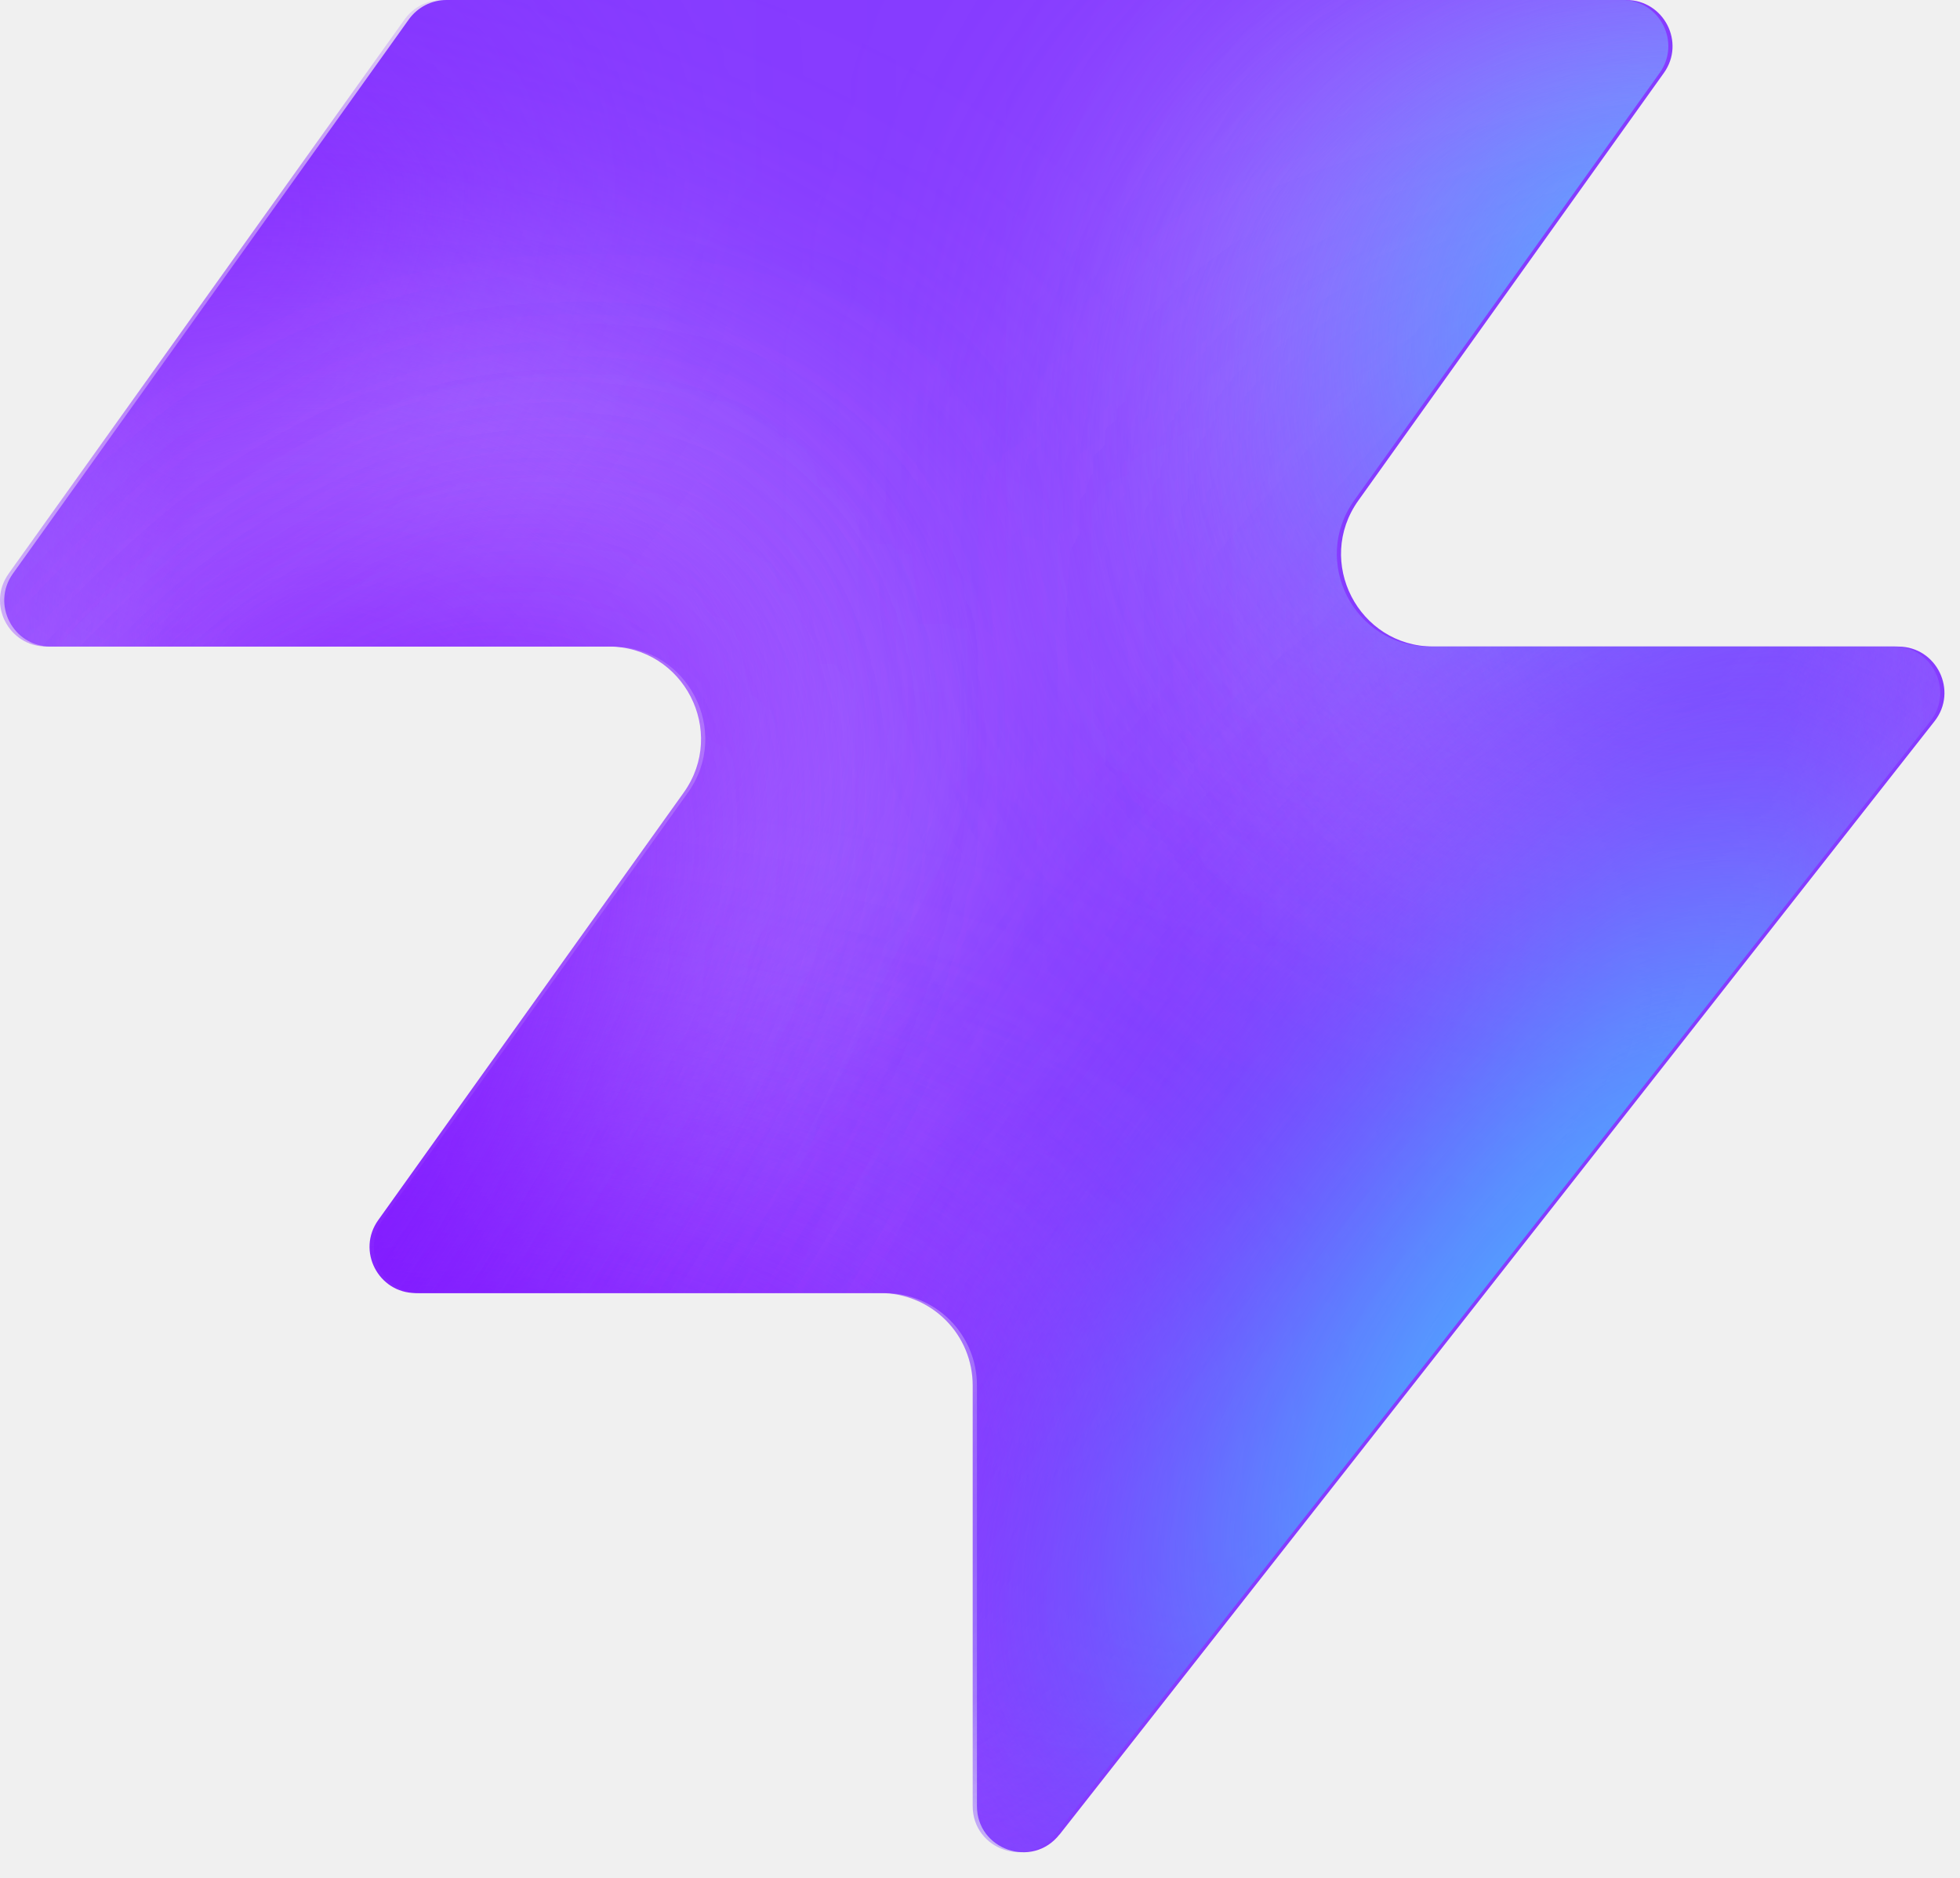
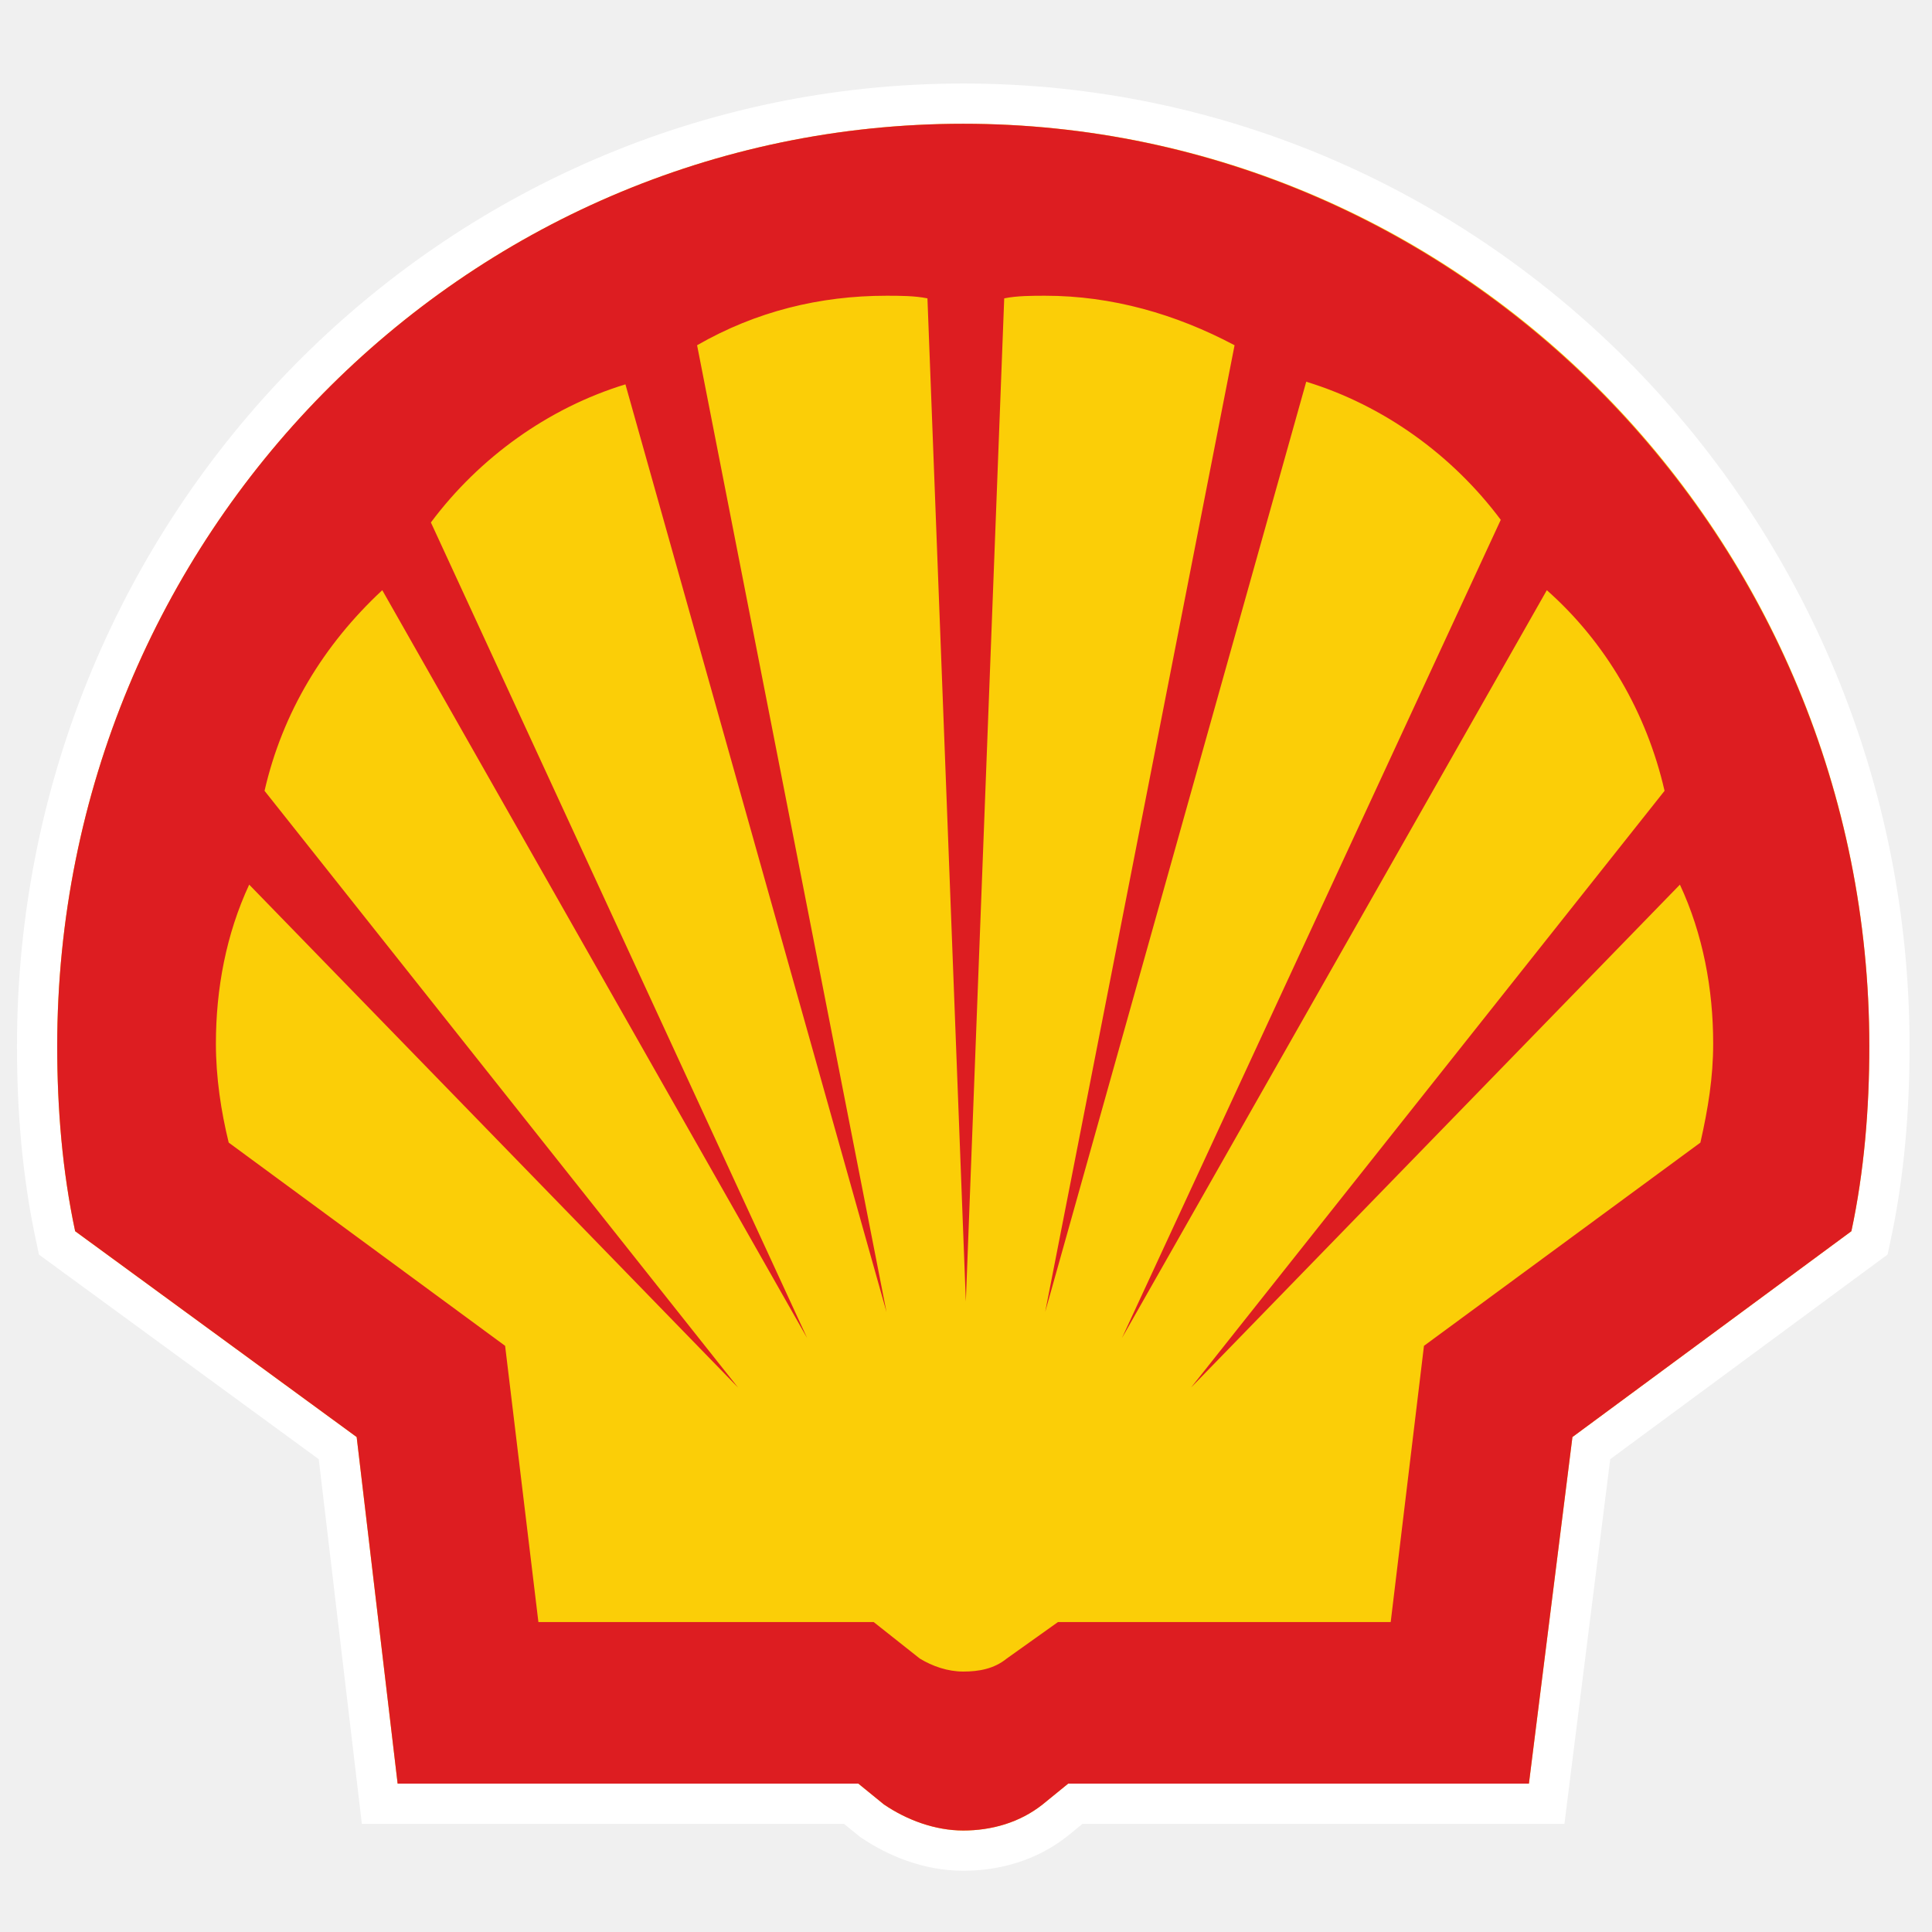
- <svg xmlns="http://www.w3.org/2000/svg" width="48" height="46" fill="none" viewBox="0 0 48 46">
-   <path fill="#863bff" d="M25.946 44.938c-.664.845-2.021.375-2.021-.698V33.937a2.26 2.26 0 0 0-2.262-2.262H10.287c-.92 0-1.456-1.04-.92-1.788l7.48-10.471c1.07-1.497 0-3.578-1.842-3.578H1.237c-.92 0-1.456-1.04-.92-1.788L10.013.474c.214-.297.556-.474.92-.474h28.894c.92 0 1.456 1.04.92 1.788l-7.48 10.471c-1.07 1.498 0 3.579 1.842 3.579h11.377c.943 0 1.473 1.088.89 1.83L25.947 44.94z" style="fill:#863bff;fill:color(display-p3 .525 .23 1);fill-opacity:1" />
-   <mask id="a" width="48" height="46" x="0" y="0" maskUnits="userSpaceOnUse" style="mask-type:alpha">
-     <path fill="#000" d="M25.842 44.938c-.664.844-2.021.375-2.021-.698V33.937a2.26 2.26 0 0 0-2.262-2.262H10.183c-.92 0-1.456-1.04-.92-1.788l7.48-10.471c1.07-1.498 0-3.579-1.842-3.579H1.133c-.92 0-1.456-1.04-.92-1.787L9.91.473c.214-.297.556-.474.92-.474h28.894c.92 0 1.456 1.04.92 1.788l-7.48 10.471c-1.07 1.498 0 3.578 1.842 3.578h11.377c.943 0 1.473 1.088.89 1.832L25.843 44.94z" style="fill:#000;fill-opacity:1" />
-   </mask>
-   <g mask="url(#a)">
-     <g filter="url(#b)">
-       <ellipse cx="5.508" cy="14.704" fill="#ede6ff" rx="5.508" ry="14.704" style="fill:#ede6ff;fill:color(display-p3 .927 .903 1);fill-opacity:1" transform="matrix(.00324 1 1 -.00324 -4.47 31.516)" />
-     </g>
-     <g filter="url(#c)">
-       <ellipse cx="10.399" cy="29.851" fill="#ede6ff" rx="10.399" ry="29.851" style="fill:#ede6ff;fill:color(display-p3 .927 .903 1);fill-opacity:1" transform="matrix(.00324 1 1 -.00324 -39.328 7.883)" />
-     </g>
-     <g filter="url(#d)">
-       <ellipse cx="5.508" cy="30.487" fill="#7e14ff" rx="5.508" ry="30.487" style="fill:#7e14ff;fill:color(display-p3 .492 .077 1);fill-opacity:1" transform="rotate(89.814 -25.913 -14.639)scale(1 -1)" />
-     </g>
-     <g filter="url(#e)">
-       <ellipse cx="5.508" cy="30.599" fill="#7e14ff" rx="5.508" ry="30.599" style="fill:#7e14ff;fill:color(display-p3 .492 .077 1);fill-opacity:1" transform="rotate(89.814 -32.644 -3.334)scale(1 -1)" />
-     </g>
-     <g filter="url(#f)">
-       <ellipse cx="5.508" cy="30.599" fill="#7e14ff" rx="5.508" ry="30.599" style="fill:#7e14ff;fill:color(display-p3 .492 .077 1);fill-opacity:1" transform="matrix(.00324 1 1 -.00324 -34.34 30.47)" />
-     </g>
-     <g filter="url(#g)">
-       <ellipse cx="14.072" cy="22.078" fill="#ede6ff" rx="14.072" ry="22.078" style="fill:#ede6ff;fill:color(display-p3 .927 .903 1);fill-opacity:1" transform="rotate(93.35 24.506 48.493)scale(-1 1)" />
-     </g>
-     <g filter="url(#h)">
-       <ellipse cx="3.47" cy="21.501" fill="#7e14ff" rx="3.47" ry="21.501" style="fill:#7e14ff;fill:color(display-p3 .492 .077 1);fill-opacity:1" transform="rotate(89.009 28.708 47.59)scale(-1 1)" />
-     </g>
-     <g filter="url(#i)">
-       <ellipse cx="3.47" cy="21.501" fill="#7e14ff" rx="3.47" ry="21.501" style="fill:#7e14ff;fill:color(display-p3 .492 .077 1);fill-opacity:1" transform="rotate(89.009 28.708 47.59)scale(-1 1)" />
-     </g>
-     <g filter="url(#j)">
-       <ellipse cx=".387" cy="8.972" fill="#7e14ff" rx="4.407" ry="29.108" style="fill:#7e14ff;fill:color(display-p3 .492 .077 1);fill-opacity:1" transform="rotate(39.51 .387 8.972)" />
-     </g>
-     <g filter="url(#k)">
-       <ellipse cx="47.523" cy="-6.092" fill="#7e14ff" rx="4.407" ry="29.108" style="fill:#7e14ff;fill:color(display-p3 .492 .077 1);fill-opacity:1" transform="rotate(37.892 47.523 -6.092)" />
-     </g>
-     <g filter="url(#l)">
-       <ellipse cx="41.412" cy="6.333" fill="#47bfff" rx="5.971" ry="9.665" style="fill:#47bfff;fill:color(display-p3 .28 .748 1);fill-opacity:1" transform="rotate(37.892 41.412 6.333)" />
-     </g>
-     <g filter="url(#m)">
-       <ellipse cx="-1.879" cy="38.332" fill="#7e14ff" rx="4.407" ry="29.108" style="fill:#7e14ff;fill:color(display-p3 .492 .077 1);fill-opacity:1" transform="rotate(37.892 -1.88 38.332)" />
-     </g>
-     <g filter="url(#n)">
-       <ellipse cx="-1.879" cy="38.332" fill="#7e14ff" rx="4.407" ry="29.108" style="fill:#7e14ff;fill:color(display-p3 .492 .077 1);fill-opacity:1" transform="rotate(37.892 -1.88 38.332)" />
-     </g>
-     <g filter="url(#o)">
-       <ellipse cx="35.651" cy="29.907" fill="#7e14ff" rx="4.407" ry="29.108" style="fill:#7e14ff;fill:color(display-p3 .492 .077 1);fill-opacity:1" transform="rotate(37.892 35.651 29.907)" />
-     </g>
-     <g filter="url(#p)">
-       <ellipse cx="38.418" cy="32.4" fill="#47bfff" rx="5.971" ry="15.297" style="fill:#47bfff;fill:color(display-p3 .28 .748 1);fill-opacity:1" transform="rotate(37.892 38.418 32.4)" />
-     </g>
-   </g>
-   <defs>
-     <filter id="b" width="60.045" height="41.654" x="-19.77" y="16.149" color-interpolation-filters="sRGB" filterUnits="userSpaceOnUse">
-       <feFlood flood-opacity="0" result="BackgroundImageFix" />
-       <feBlend in="SourceGraphic" in2="BackgroundImageFix" result="shape" />
-       <feGaussianBlur result="effect1_foregroundBlur_2002_17158" stdDeviation="7.659" />
-     </filter>
-     <filter id="c" width="90.34" height="51.437" x="-54.613" y="-7.533" color-interpolation-filters="sRGB" filterUnits="userSpaceOnUse">
-       <feFlood flood-opacity="0" result="BackgroundImageFix" />
-       <feBlend in="SourceGraphic" in2="BackgroundImageFix" result="shape" />
-       <feGaussianBlur result="effect1_foregroundBlur_2002_17158" stdDeviation="7.659" />
-     </filter>
-     <filter id="d" width="79.355" height="29.4" x="-49.64" y="2.03" color-interpolation-filters="sRGB" filterUnits="userSpaceOnUse">
-       <feFlood flood-opacity="0" result="BackgroundImageFix" />
-       <feBlend in="SourceGraphic" in2="BackgroundImageFix" result="shape" />
-       <feGaussianBlur result="effect1_foregroundBlur_2002_17158" stdDeviation="4.596" />
-     </filter>
-     <filter id="e" width="79.579" height="29.4" x="-45.045" y="20.029" color-interpolation-filters="sRGB" filterUnits="userSpaceOnUse">
-       <feFlood flood-opacity="0" result="BackgroundImageFix" />
-       <feBlend in="SourceGraphic" in2="BackgroundImageFix" result="shape" />
-       <feGaussianBlur result="effect1_foregroundBlur_2002_17158" stdDeviation="4.596" />
-     </filter>
-     <filter id="f" width="79.579" height="29.4" x="-43.513" y="21.178" color-interpolation-filters="sRGB" filterUnits="userSpaceOnUse">
-       <feFlood flood-opacity="0" result="BackgroundImageFix" />
-       <feBlend in="SourceGraphic" in2="BackgroundImageFix" result="shape" />
-       <feGaussianBlur result="effect1_foregroundBlur_2002_17158" stdDeviation="4.596" />
-     </filter>
-     <filter id="g" width="74.749" height="58.852" x="15.756" y="-17.901" color-interpolation-filters="sRGB" filterUnits="userSpaceOnUse">
-       <feFlood flood-opacity="0" result="BackgroundImageFix" />
-       <feBlend in="SourceGraphic" in2="BackgroundImageFix" result="shape" />
-       <feGaussianBlur result="effect1_foregroundBlur_2002_17158" stdDeviation="7.659" />
-     </filter>
-     <filter id="h" width="61.377" height="25.362" x="23.548" y="2.284" color-interpolation-filters="sRGB" filterUnits="userSpaceOnUse">
-       <feFlood flood-opacity="0" result="BackgroundImageFix" />
-       <feBlend in="SourceGraphic" in2="BackgroundImageFix" result="shape" />
-       <feGaussianBlur result="effect1_foregroundBlur_2002_17158" stdDeviation="4.596" />
-     </filter>
-     <filter id="i" width="61.377" height="25.362" x="23.548" y="2.284" color-interpolation-filters="sRGB" filterUnits="userSpaceOnUse">
-       <feFlood flood-opacity="0" result="BackgroundImageFix" />
-       <feBlend in="SourceGraphic" in2="BackgroundImageFix" result="shape" />
-       <feGaussianBlur result="effect1_foregroundBlur_2002_17158" stdDeviation="4.596" />
-     </filter>
-     <filter id="j" width="56.045" height="63.649" x="-27.636" y="-22.853" color-interpolation-filters="sRGB" filterUnits="userSpaceOnUse">
-       <feFlood flood-opacity="0" result="BackgroundImageFix" />
-       <feBlend in="SourceGraphic" in2="BackgroundImageFix" result="shape" />
-       <feGaussianBlur result="effect1_foregroundBlur_2002_17158" stdDeviation="4.596" />
-     </filter>
-     <filter id="k" width="54.814" height="64.646" x="20.116" y="-38.415" color-interpolation-filters="sRGB" filterUnits="userSpaceOnUse">
-       <feFlood flood-opacity="0" result="BackgroundImageFix" />
-       <feBlend in="SourceGraphic" in2="BackgroundImageFix" result="shape" />
-       <feGaussianBlur result="effect1_foregroundBlur_2002_17158" stdDeviation="4.596" />
-     </filter>
-     <filter id="l" width="33.541" height="35.313" x="24.641" y="-11.323" color-interpolation-filters="sRGB" filterUnits="userSpaceOnUse">
-       <feFlood flood-opacity="0" result="BackgroundImageFix" />
-       <feBlend in="SourceGraphic" in2="BackgroundImageFix" result="shape" />
-       <feGaussianBlur result="effect1_foregroundBlur_2002_17158" stdDeviation="4.596" />
-     </filter>
-     <filter id="m" width="54.814" height="64.646" x="-29.286" y="6.009" color-interpolation-filters="sRGB" filterUnits="userSpaceOnUse">
-       <feFlood flood-opacity="0" result="BackgroundImageFix" />
-       <feBlend in="SourceGraphic" in2="BackgroundImageFix" result="shape" />
-       <feGaussianBlur result="effect1_foregroundBlur_2002_17158" stdDeviation="4.596" />
-     </filter>
-     <filter id="n" width="54.814" height="64.646" x="-29.286" y="6.009" color-interpolation-filters="sRGB" filterUnits="userSpaceOnUse">
-       <feFlood flood-opacity="0" result="BackgroundImageFix" />
-       <feBlend in="SourceGraphic" in2="BackgroundImageFix" result="shape" />
-       <feGaussianBlur result="effect1_foregroundBlur_2002_17158" stdDeviation="4.596" />
-     </filter>
-     <filter id="o" width="54.814" height="64.646" x="8.244" y="-2.416" color-interpolation-filters="sRGB" filterUnits="userSpaceOnUse">
-       <feFlood flood-opacity="0" result="BackgroundImageFix" />
-       <feBlend in="SourceGraphic" in2="BackgroundImageFix" result="shape" />
-       <feGaussianBlur result="effect1_foregroundBlur_2002_17158" stdDeviation="4.596" />
-     </filter>
-     <filter id="p" width="39.409" height="43.623" x="18.713" y="10.588" color-interpolation-filters="sRGB" filterUnits="userSpaceOnUse">
-       <feFlood flood-opacity="0" result="BackgroundImageFix" />
-       <feBlend in="SourceGraphic" in2="BackgroundImageFix" result="shape" />
-       <feGaussianBlur result="effect1_foregroundBlur_2002_17158" stdDeviation="4.596" />
-     </filter>
-   </defs>
+ <svg xmlns="http://www.w3.org/2000/svg" width="96" height="96" viewBox="0 0 96 96" fill="none">
+   <path d="M18.765 88.743L18.869 89.626H19.758H42.294L43.29 90.437L43.324 90.465L43.36 90.489C44.636 91.355 46.227 91.957 47.864 91.957C49.445 91.957 51.075 91.517 52.428 90.446L52.428 90.446L52.438 90.437L53.434 89.626H75.971H76.853L76.963 88.751L79.072 71.956L92.589 61.982L92.894 61.757L92.973 61.386C93.627 58.324 93.885 55.145 93.885 51.984C93.885 26.203 73.362 5.15 47.864 5.15C22.497 5.15 1.843 26.07 1.843 51.984C1.843 55.145 2.102 58.324 2.756 61.386L2.835 61.759L3.143 61.984L16.781 71.956L18.765 88.743Z" fill="#FBCE07" stroke="white" stroke-width="2" />
+   <path fill-rule="evenodd" clip-rule="evenodd" d="M42.65 88.626H19.758L17.723 71.406L3.734 61.177C3.098 58.199 2.843 55.092 2.843 51.984C2.843 26.607 23.065 6.15 47.864 6.15C72.664 6.15 92.885 26.737 92.885 51.984C92.885 55.092 92.631 58.199 91.995 61.177L78.133 71.406L75.971 88.626H53.079L51.807 89.662C50.662 90.568 49.263 90.957 47.864 90.957C46.465 90.957 45.066 90.439 43.922 89.662L42.65 88.626ZM26.753 80.599L25.099 66.874L11.364 56.775C10.983 55.221 10.728 53.538 10.728 51.855C10.728 49.136 11.237 46.417 12.382 43.957L36.673 68.946L13.145 39.296C14.035 35.412 16.07 32.045 18.995 29.326L40.106 66.486L21.411 25.96C23.828 22.723 27.262 20.263 31.077 19.098L44.049 65.191L34.638 17.155C37.563 15.472 40.742 14.695 44.049 14.695C44.685 14.695 45.448 14.695 46.084 14.825L47.992 64.673L49.899 14.825C50.535 14.695 51.298 14.695 51.934 14.695C55.241 14.695 58.42 15.602 61.345 17.155L51.934 65.191L64.906 18.968C68.722 20.133 72.155 22.593 74.572 25.83L55.749 66.486L76.861 29.326C79.786 31.916 81.821 35.412 82.711 39.296L59.183 68.946L83.474 43.957C84.619 46.417 85.127 49.136 85.127 51.855C85.127 53.538 84.873 55.092 84.492 56.775L70.756 66.874L69.103 80.599H52.57L50.026 82.411C49.391 82.929 48.627 83.059 47.864 83.059C47.101 83.059 46.338 82.8 45.702 82.411L43.413 80.599H26.753Z" fill="#DD1D21" />
</svg>
